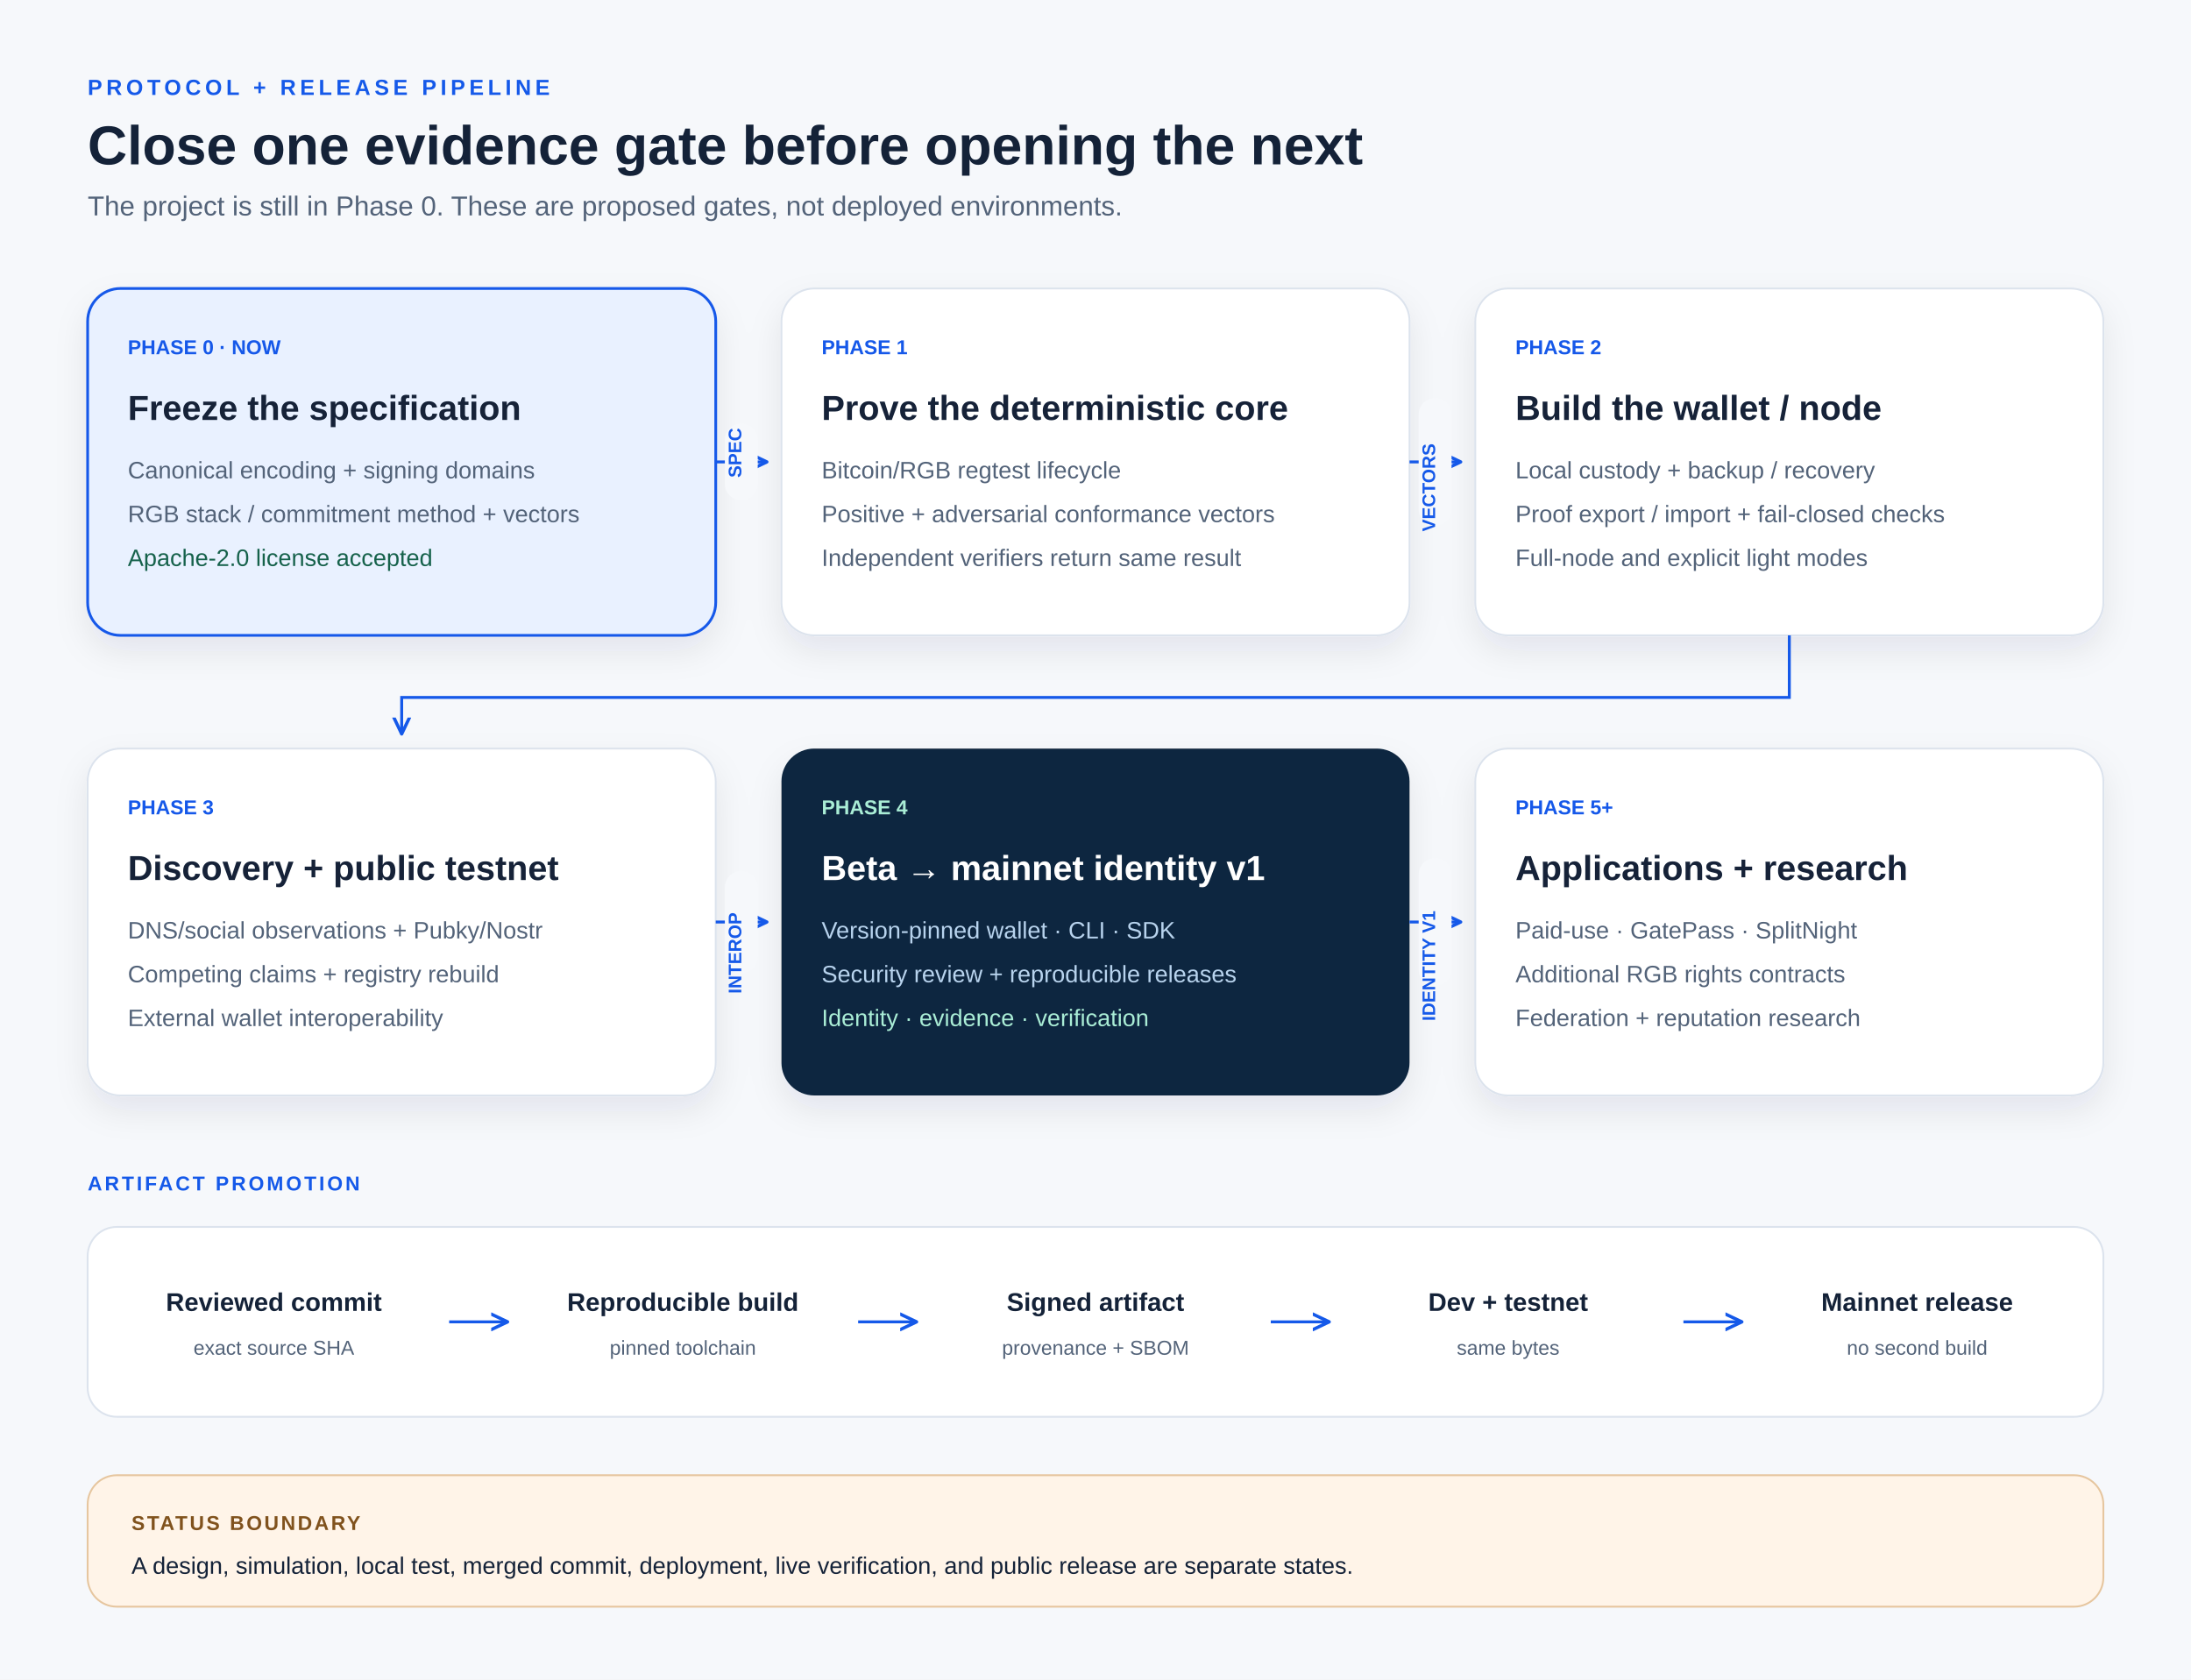
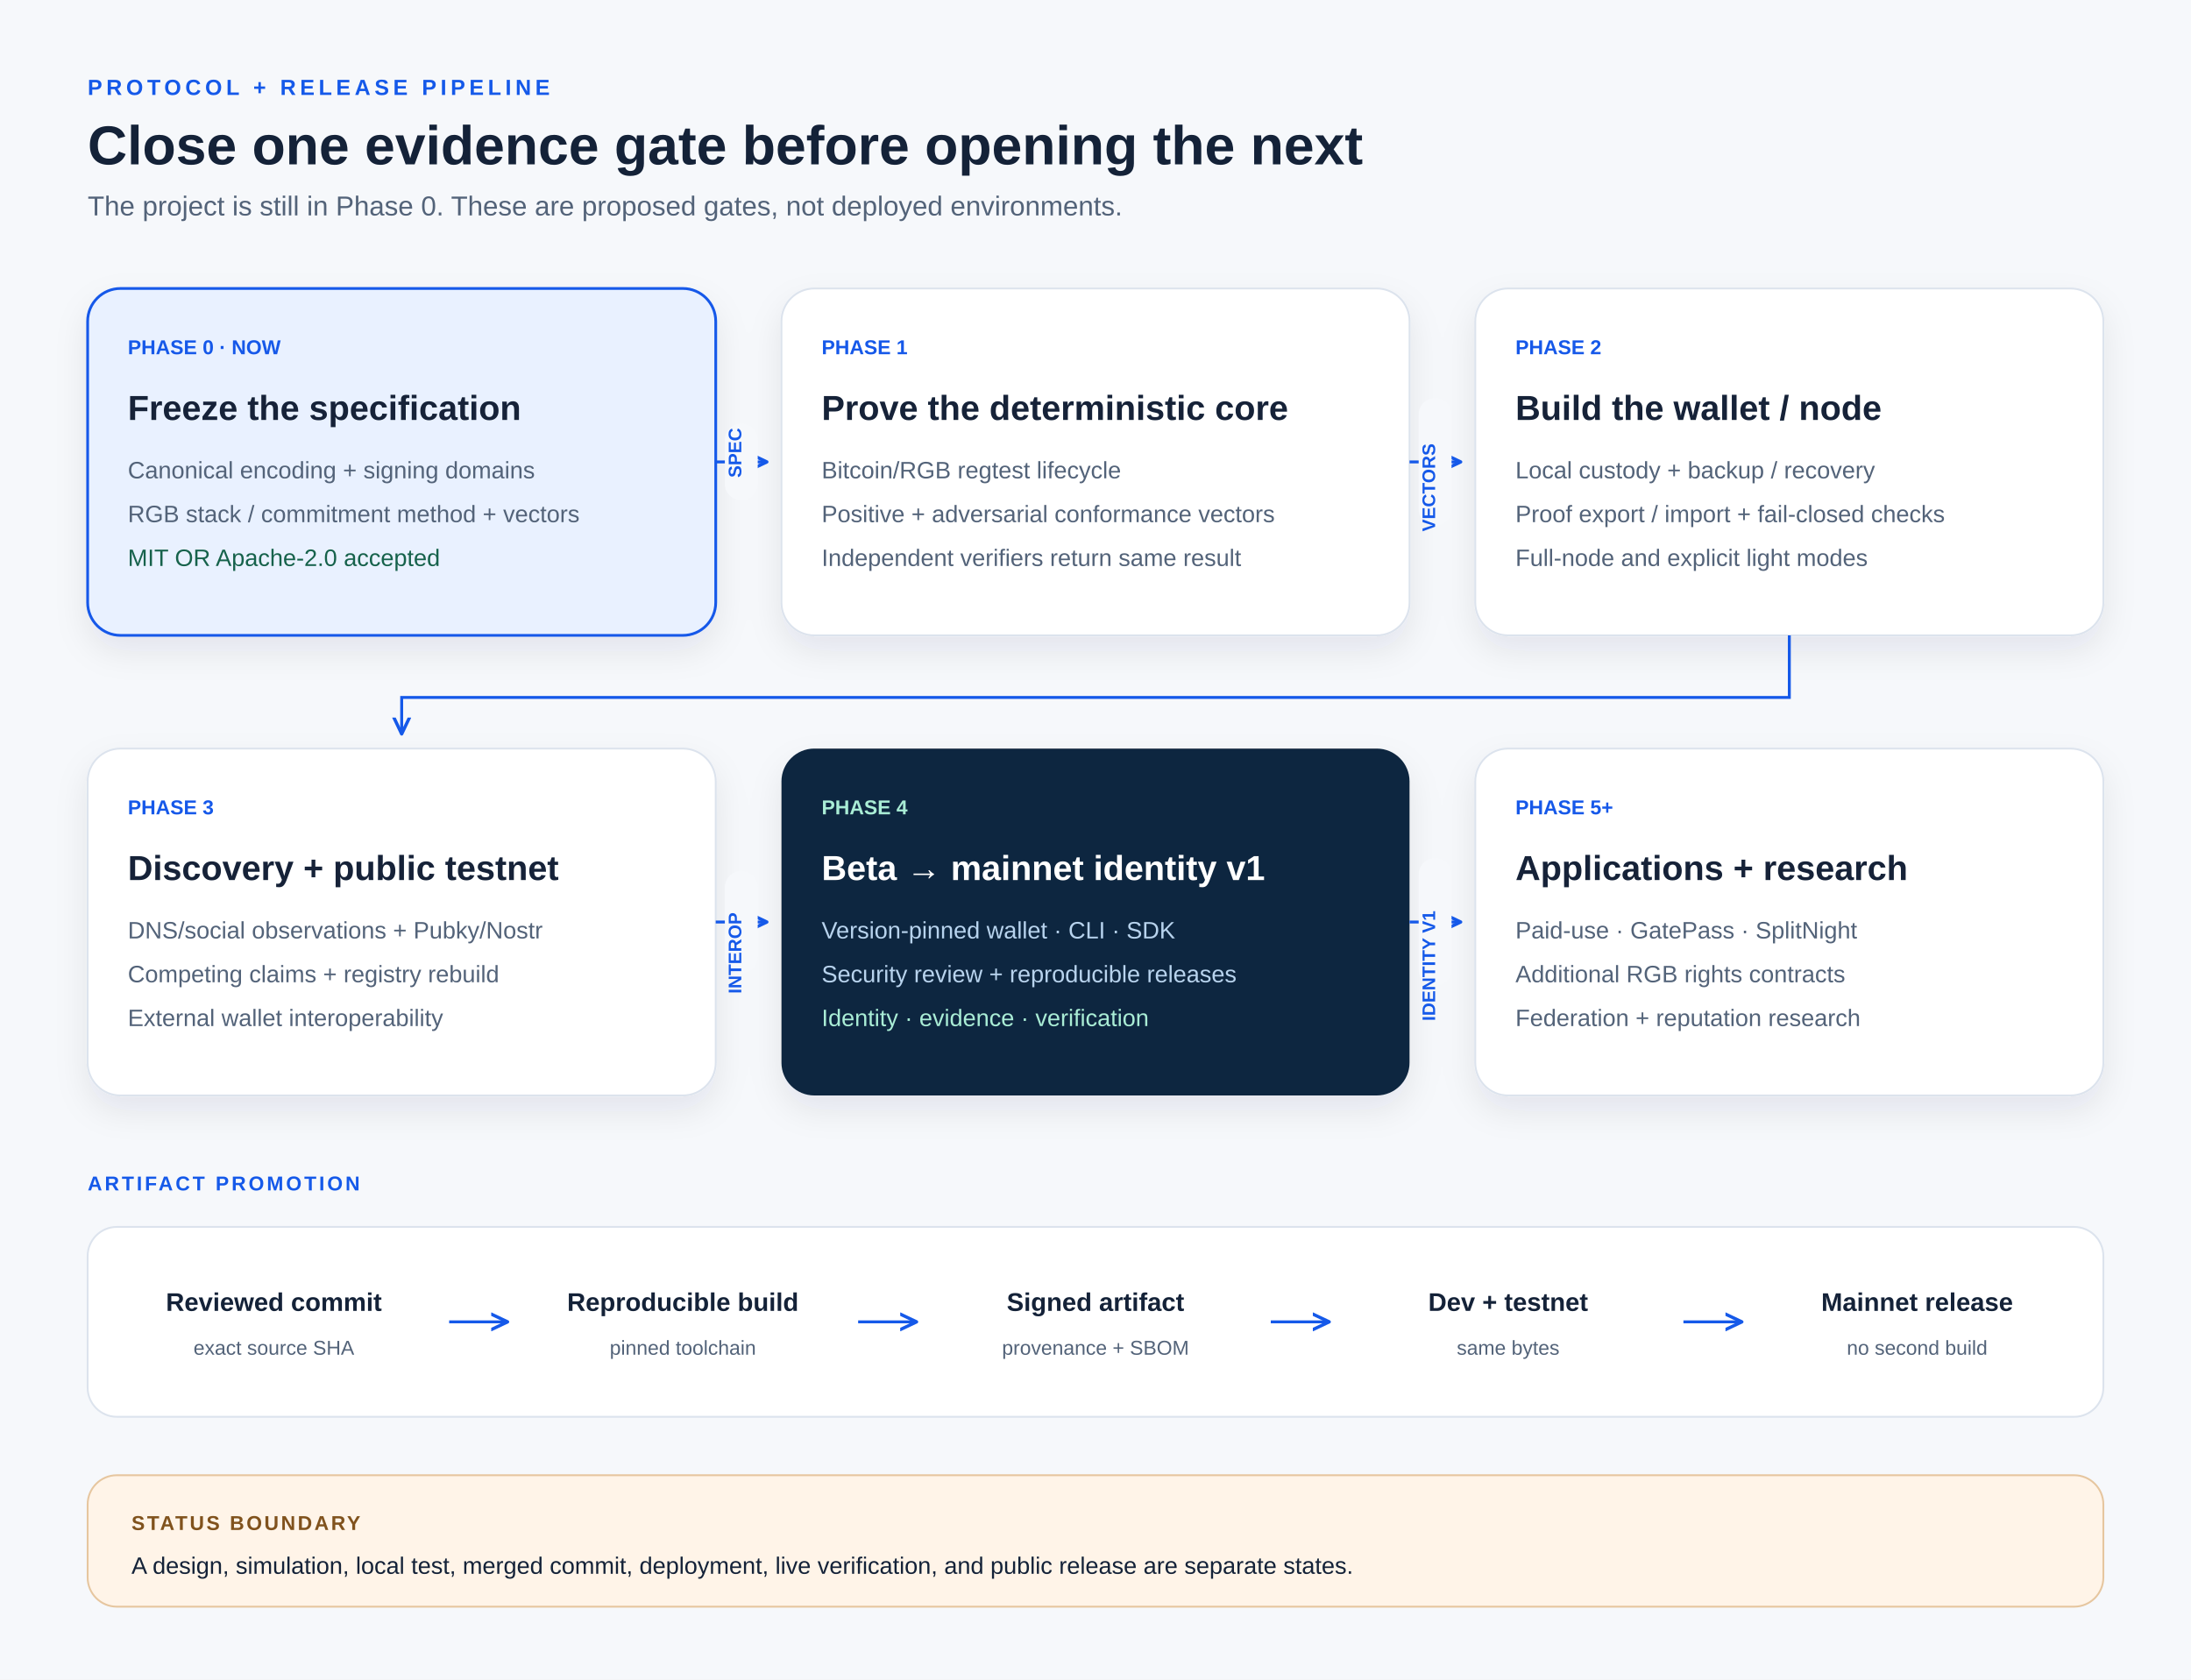
<svg xmlns="http://www.w3.org/2000/svg" viewBox="0 0 1200 920" role="img">
  <defs>
    <filter id="shadow" x="-8%" y="-10%" width="120%" height="140%">
      <feDropShadow dx="0" dy="8" stdDeviation="9" flood-color="#112840" flood-opacity="0.08" />
    </filter>
    <marker id="arrow" viewBox="0 0 10 10" refX="8" refY="5" markerWidth="7" markerHeight="7" orient="auto">
      <path d="M0 1.2L8 5L0 8.8" fill="none" stroke="#1559e9" stroke-width="1.6" stroke-linecap="round" stroke-linejoin="round" />
    </marker>
  </defs>
  <rect width="1200" height="920" fill="#f6f8fb" />
  <g font-family="Helvetica Neue, Arial, sans-serif">
    <text x="48" y="52" fill="#1559e9" font-size="12" font-weight="700" letter-spacing="2.2">PROTOCOL + RELEASE PIPELINE</text>
    <text x="48" y="90" fill="#142238" font-size="30" font-weight="700">Close one evidence gate before opening the next</text>
    <text x="48" y="118" fill="#536379" font-size="15">The project is still in Phase 0. These are proposed gates, not deployed environments.</text>
    <g filter="url(#shadow)">
      <g transform="translate(48 158)">
        <rect width="344" height="190" rx="18" fill="#e9f1ff" stroke="#1559e9" stroke-width="1.5" />
        <text x="22" y="36" fill="#1559e9" font-size="11" font-weight="700">PHASE 0 · NOW</text>
        <text x="22" y="72" fill="#142238" font-size="19" font-weight="700">Freeze the specification</text>
        <text x="22" y="104" fill="#536379" font-size="13">Canonical encoding + signing domains</text>
        <text x="22" y="128" fill="#536379" font-size="13">RGB stack / commitment method + vectors</text>
-         <text x="22" y="152" fill="#17624c" font-size="13">Apache-2.0 license accepted</text>
+         <text x="22" y="152" fill="#17624c" font-size="13">MIT OR Apache-2.0 accepted</text>
      </g>
      <g transform="translate(428 158)">
        <rect width="344" height="190" rx="18" fill="#ffffff" stroke="#dce3ed" />
        <text x="22" y="36" fill="#1559e9" font-size="11" font-weight="700">PHASE 1</text>
        <text x="22" y="72" fill="#142238" font-size="19" font-weight="700">Prove the deterministic core</text>
        <text x="22" y="104" fill="#536379" font-size="13">Bitcoin/RGB regtest lifecycle</text>
        <text x="22" y="128" fill="#536379" font-size="13">Positive + adversarial conformance vectors</text>
        <text x="22" y="152" fill="#536379" font-size="13">Independent verifiers return same result</text>
      </g>
      <g transform="translate(808 158)">
        <rect width="344" height="190" rx="18" fill="#ffffff" stroke="#dce3ed" />
        <text x="22" y="36" fill="#1559e9" font-size="11" font-weight="700">PHASE 2</text>
        <text x="22" y="72" fill="#142238" font-size="19" font-weight="700">Build the wallet / node</text>
        <text x="22" y="104" fill="#536379" font-size="13">Local custody + backup / recovery</text>
        <text x="22" y="128" fill="#536379" font-size="13">Proof export / import + fail-closed checks</text>
        <text x="22" y="152" fill="#536379" font-size="13">Full-node and explicit light modes</text>
      </g>
      <g transform="translate(48 410)">
        <rect width="344" height="190" rx="18" fill="#ffffff" stroke="#dce3ed" />
        <text x="22" y="36" fill="#1559e9" font-size="11" font-weight="700">PHASE 3</text>
        <text x="22" y="72" fill="#142238" font-size="19" font-weight="700">Discovery + public testnet</text>
        <text x="22" y="104" fill="#536379" font-size="13">DNS/social observations + Pubky/Nostr</text>
        <text x="22" y="128" fill="#536379" font-size="13">Competing claims + registry rebuild</text>
        <text x="22" y="152" fill="#536379" font-size="13">External wallet interoperability</text>
      </g>
      <g transform="translate(428 410)">
        <rect width="344" height="190" rx="18" fill="#112840" />
        <text x="22" y="36" fill="#a9edd6" font-size="11" font-weight="700">PHASE 4</text>
        <text x="22" y="72" fill="#ffffff" font-size="19" font-weight="700">Beta → mainnet identity v1</text>
        <text x="22" y="104" fill="#b7d3ee" font-size="13">Version-pinned wallet · CLI · SDK</text>
        <text x="22" y="128" fill="#b7d3ee" font-size="13">Security review + reproducible releases</text>
        <text x="22" y="152" fill="#a9edd6" font-size="13">Identity · evidence · verification</text>
      </g>
      <g transform="translate(808 410)">
        <rect width="344" height="190" rx="18" fill="#ffffff" stroke="#dce3ed" />
        <text x="22" y="36" fill="#1559e9" font-size="11" font-weight="700">PHASE 5+</text>
        <text x="22" y="72" fill="#142238" font-size="19" font-weight="700">Applications + research</text>
        <text x="22" y="104" fill="#536379" font-size="13">Paid-use · GatePass · SplitNight</text>
        <text x="22" y="128" fill="#536379" font-size="13">Additional RGB rights contracts</text>
        <text x="22" y="152" fill="#536379" font-size="13">Federation + reputation research</text>
      </g>
    </g>
    <g fill="none" stroke="#1559e9" stroke-width="1.6" marker-end="url(#arrow)">
      <path d="M392 253H420" />
      <path d="M772 253H800" />
      <path d="M980 348V382H220V402" />
      <path d="M392 505H420" />
      <path d="M772 505H800" />
    </g>
    <g font-size="10" font-weight="700" text-anchor="middle">
      <rect x="397" y="232" width="18" height="42" rx="9" fill="#f6f8fb" />
      <text x="406" y="248" fill="#1559e9" transform="rotate(-90 406 248)">SPEC</text>
      <rect x="777" y="218" width="18" height="70" rx="9" fill="#f6f8fb" />
      <text x="786" y="267" fill="#1559e9" transform="rotate(-90 786 267)">VECTORS</text>
      <rect x="397" y="477" width="18" height="56" rx="9" fill="#f6f8fb" />
      <text x="406" y="522" fill="#1559e9" transform="rotate(-90 406 522)">INTEROP</text>
      <rect x="777" y="470" width="18" height="70" rx="9" fill="#f6f8fb" />
      <text x="786" y="529" fill="#1559e9" transform="rotate(-90 786 529)">IDENTITY V1</text>
    </g>
    <text x="48" y="652" fill="#1559e9" font-size="11" font-weight="700" letter-spacing="1.4">ARTIFACT PROMOTION</text>
    <rect x="48" y="672" width="1104" height="104" rx="16" fill="#ffffff" stroke="#dce3ed" />
    <g font-size="14" font-weight="700" fill="#142238" text-anchor="middle">
      <text x="150" y="718">Reviewed commit</text>
      <text x="374" y="718">Reproducible build</text>
      <text x="600" y="718">Signed artifact</text>
      <text x="826" y="718">Dev + testnet</text>
      <text x="1050" y="718">Mainnet release</text>
    </g>
    <g font-size="11" fill="#536379" text-anchor="middle">
      <text x="150" y="742">exact source SHA</text>
      <text x="374" y="742">pinned toolchain</text>
      <text x="600" y="742">provenance + SBOM</text>
      <text x="826" y="742">same bytes</text>
      <text x="1050" y="742">no second build</text>
    </g>
    <g fill="none" stroke="#1559e9" stroke-width="1.6" marker-end="url(#arrow)">
      <path d="M246 724H278" />
      <path d="M470 724H502" />
      <path d="M696 724H728" />
      <path d="M922 724H954" />
    </g>
    <rect x="48" y="808" width="1104" height="72" rx="16" fill="#fff4e8" stroke="#e6c69f" />
    <text x="72" y="838" fill="#80521d" font-size="11" font-weight="700" letter-spacing="1.2">STATUS BOUNDARY</text>
    <text x="72" y="862" fill="#142238" font-size="13">A design, simulation, local test, merged commit, deployment, live verification, and public release are separate states.</text>
  </g>
</svg>
